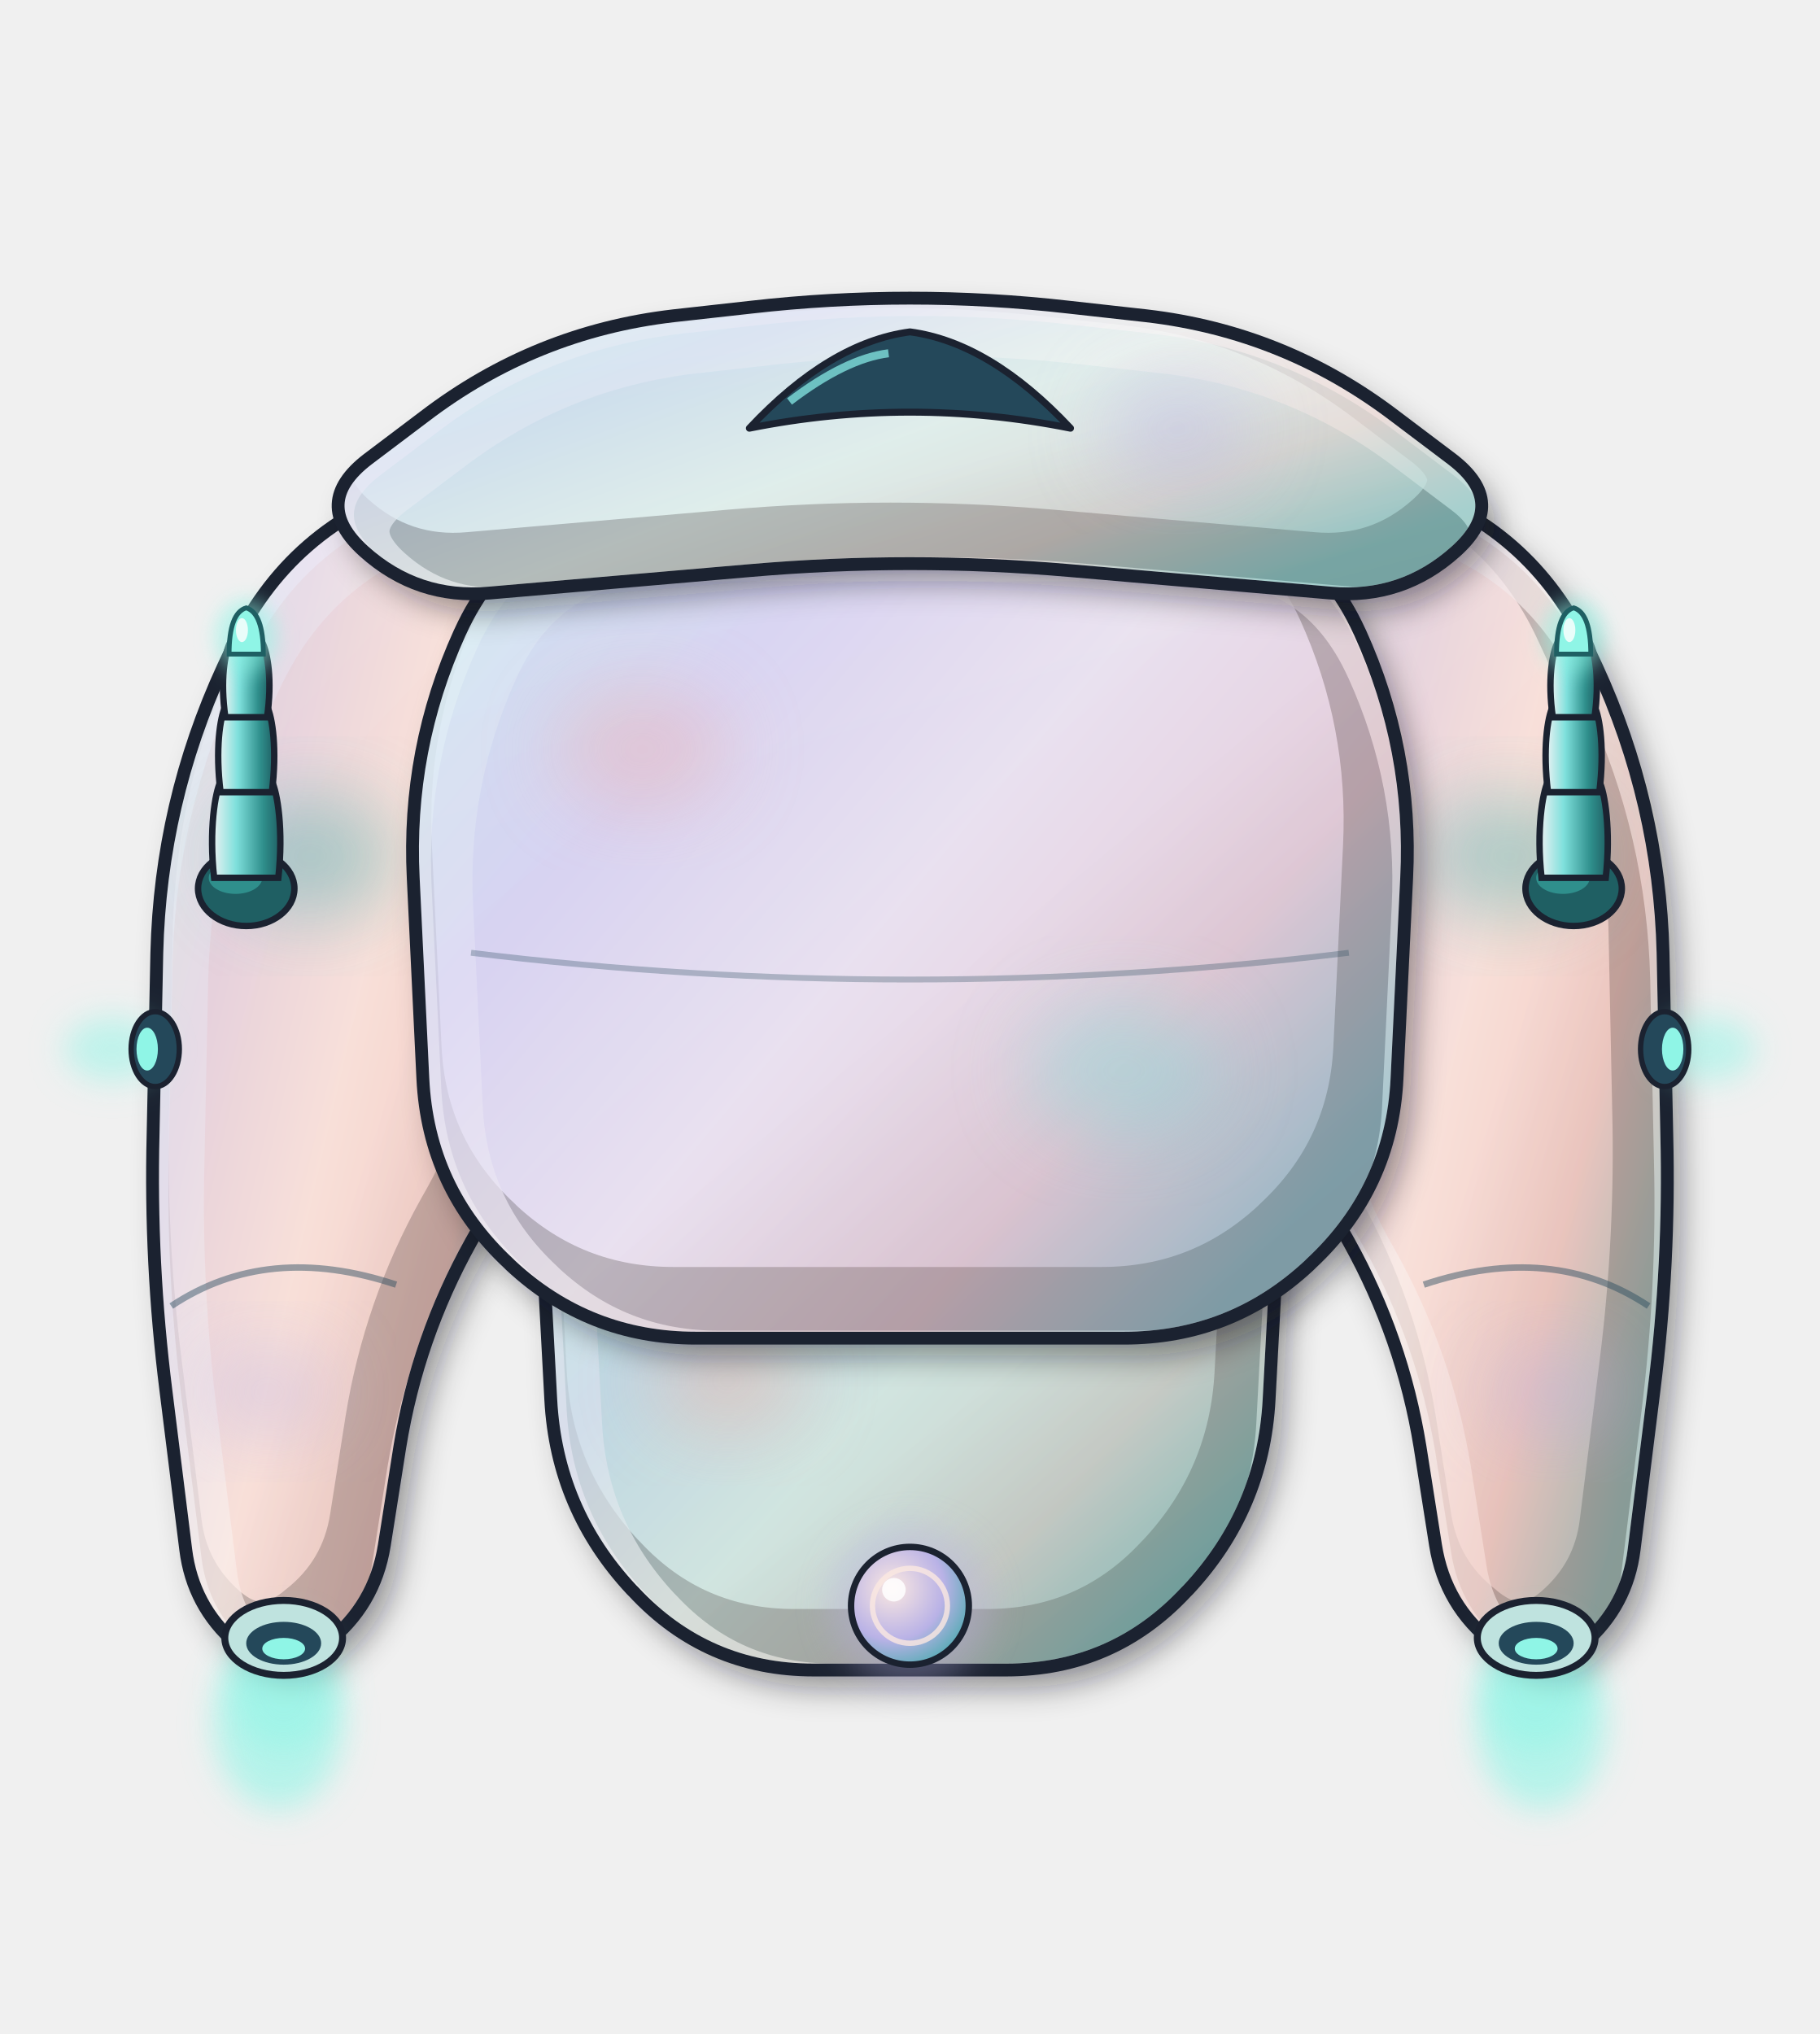
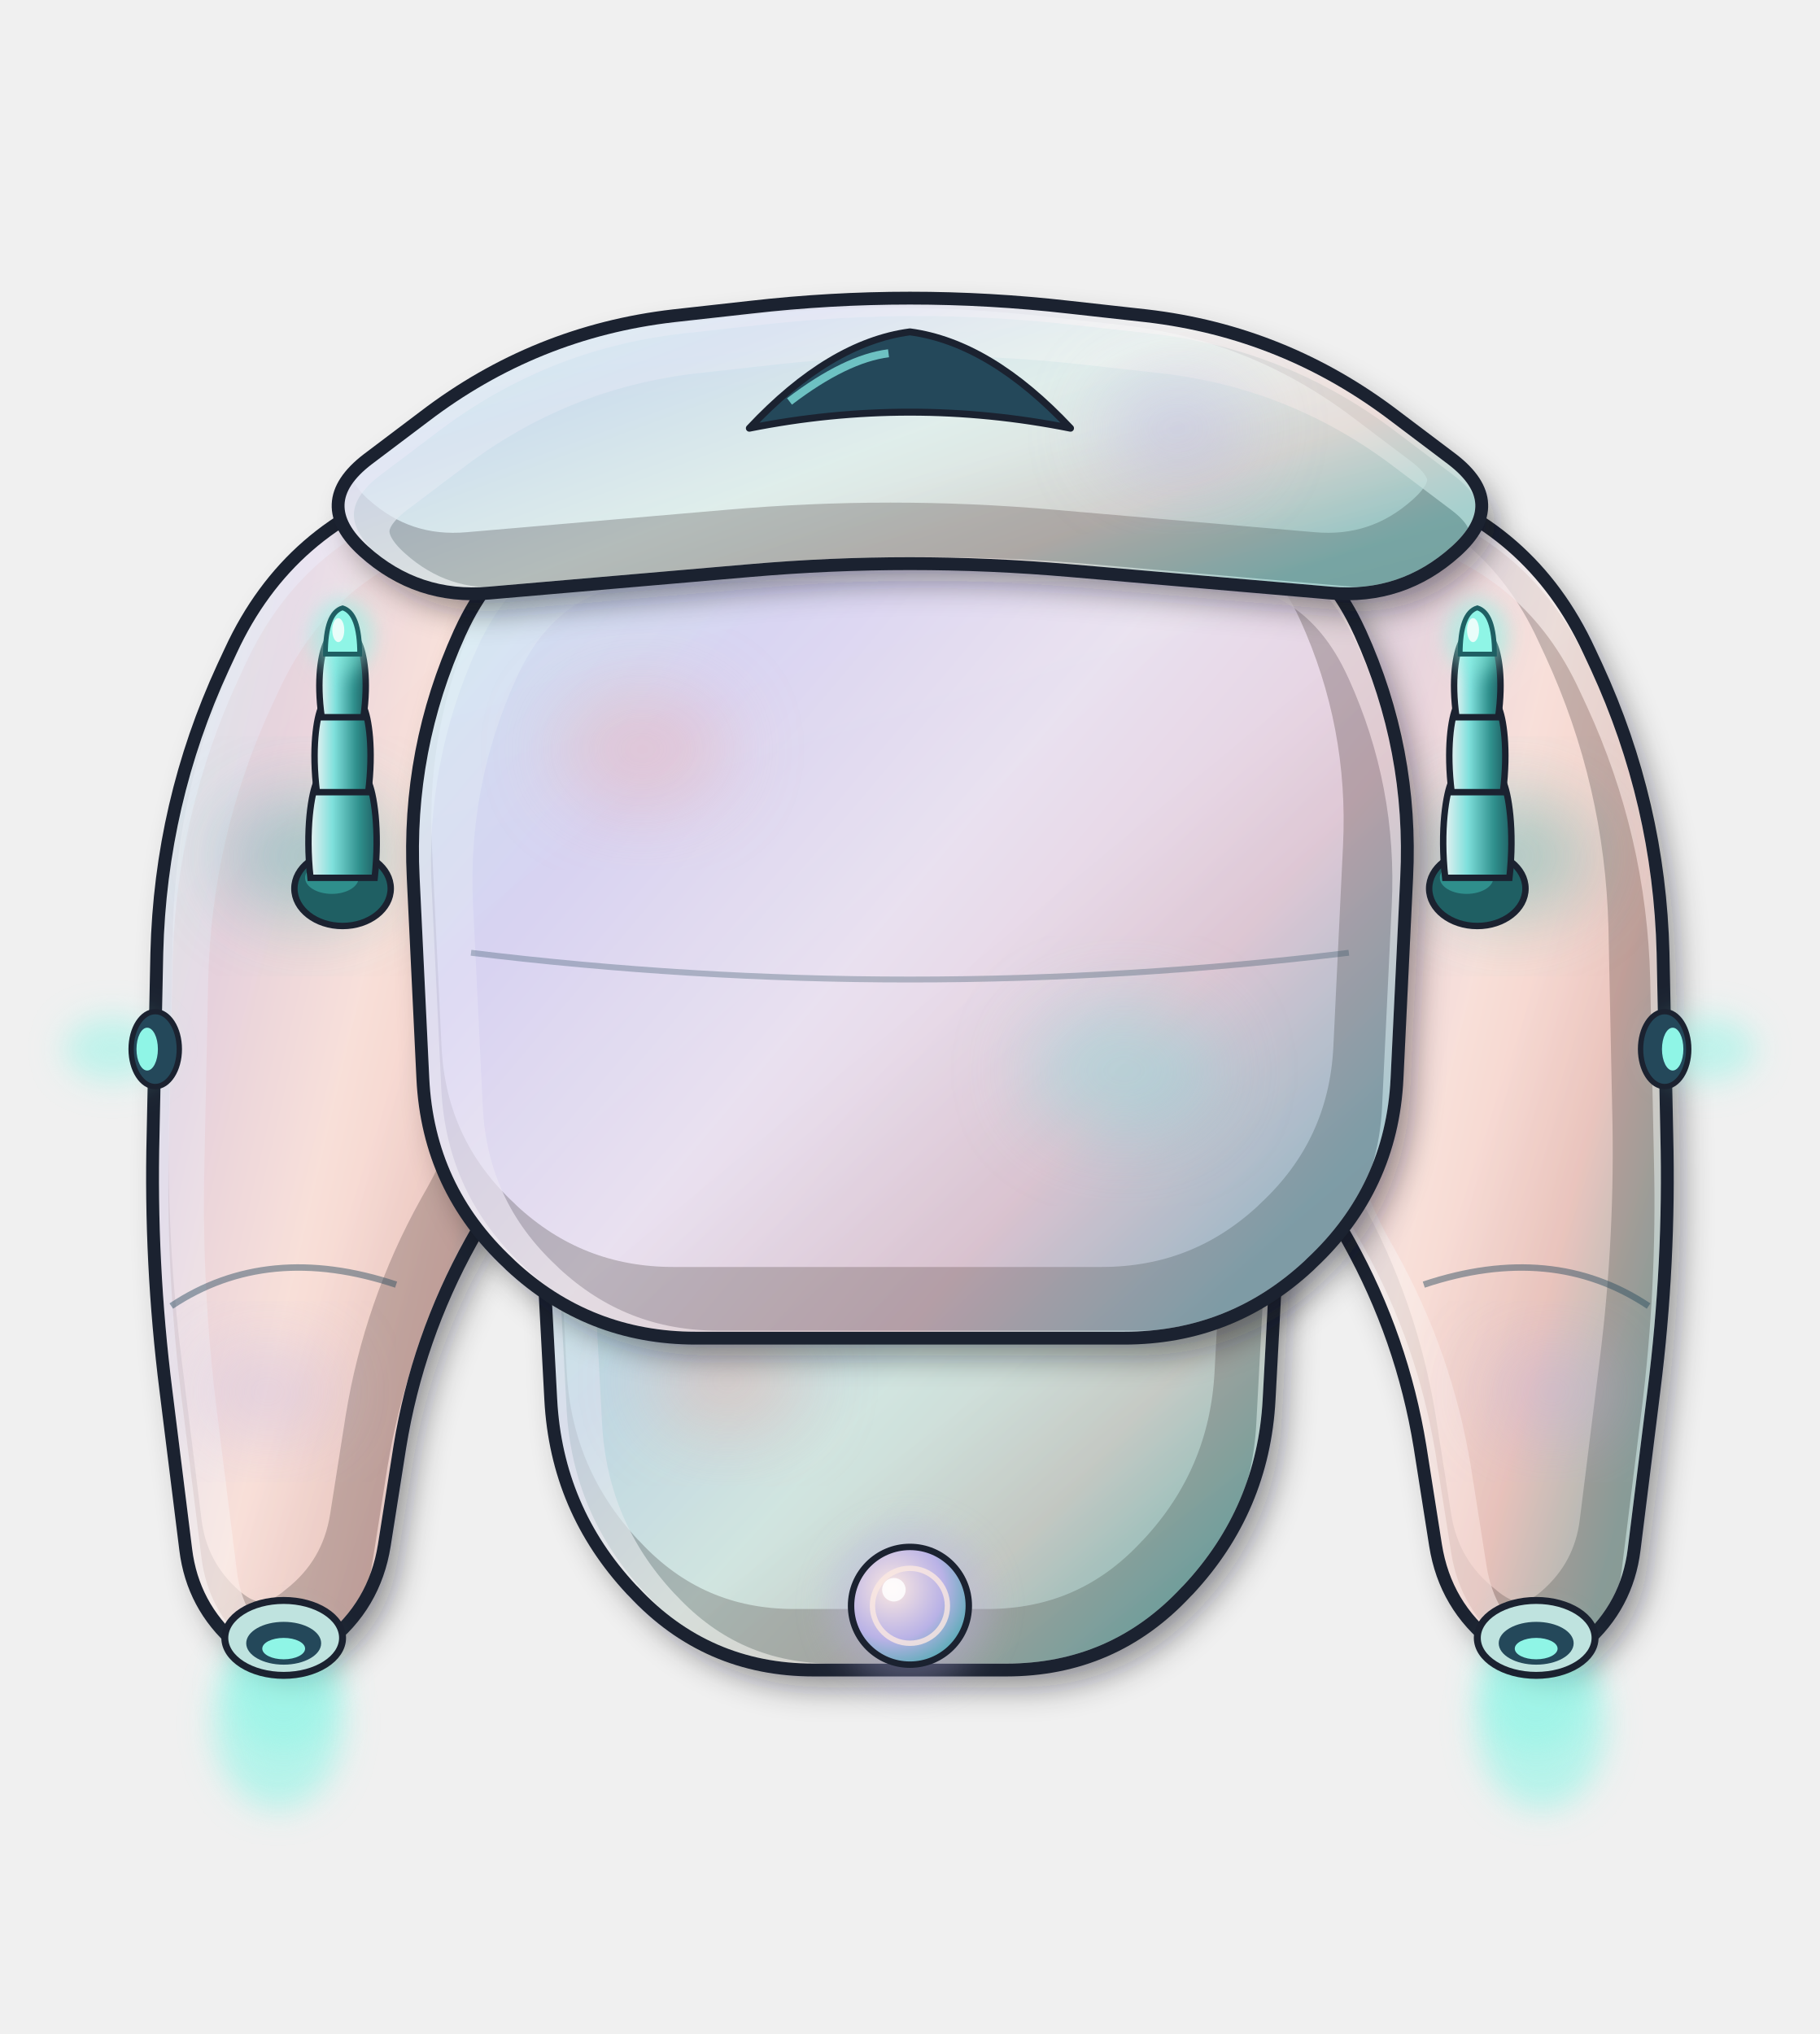
<svg xmlns="http://www.w3.org/2000/svg" viewBox="0 0 340 380" width="340" height="380">
  <defs>
    <filter id="soft" x="-20%" y="-20%" width="140%" height="140%">
      <feGaussianBlur stdDeviation="3" />
    </filter>
    <filter id="glow" x="-100%" y="-100%" width="300%" height="300%">
      <feGaussianBlur stdDeviation="3" />
    </filter>
    <linearGradient id="gloss" x1="0" y1="0" x2="0.35" y2="1">
      <stop offset="0" stop-color="#fff" stop-opacity=".18" />
      <stop offset=".4" stop-color="#fff" stop-opacity="0" />
    </linearGradient>
    <filter id="soft-mottle" x="-50%" y="-50%" width="200%" height="200%">
      <feGaussianBlur stdDeviation="7" />
    </filter>
    <radialGradient id="organ" cx=".35" cy=".35" r=".8">
      <stop offset="0" stop-color="#fbe8e1" />
      <stop offset=".55" stop-color="#b9b2e6" />
      <stop offset="1" stop-color="#3aa9a6" />
    </radialGradient>
    <linearGradient id="prism" x1="0" y1="0" x2="1" y2="1">
      <stop offset="0" stop-color="#7fe0dc" stop-opacity=".25" />
      <stop offset=".45" stop-color="#fbe8e1" stop-opacity="0" />
      <stop offset=".7" stop-color="#b9b2e6" stop-opacity=".18" />
      <stop offset="1" stop-color="#f0a99f" stop-opacity=".22" />
    </linearGradient>
    <linearGradient id="iris" x1="0" y1="0" x2="1" y2=".7">
      <stop offset="0" stop-color="#7fe0dc" />
      <stop offset=".3" stop-color="#b9b2e6" />
      <stop offset=".55" stop-color="#fbe8e1" />
      <stop offset=".8" stop-color="#f0a99f" />
      <stop offset="1" stop-color="#3aa9a6" />
    </linearGradient>
    <clipPath id="plate-rear-clip">
      <path d="M100.9,224.0 Q100.0,206.0 118.0,206.0 L222.0,206.0 Q240.0,206.0 239.1,224.0 L237.1,261.5 Q236.0,282.0 222.0,297.0 L221.6,297.4 Q208.0,312.0 188.0,312.0 L152.0,312.0 Q132.0,312.0 118.4,297.4 L118.0,297.0 Q104.0,282.0 102.9,261.5 Z" />
    </clipPath>
    <linearGradient id="plate-rear-body" x1="0" y1="0" x2="1" y2="1">
      <stop offset="0" stop-color="#c5e5e2" />
      <stop offset=".55" stop-color="#bfe3df" />
      <stop offset="1" stop-color="#98b5b2" />
    </linearGradient>
    <clipPath id="plate-flank-port-clip">
      <path d="M104.0,101.0 Q106.0,82.0 87.7,87.6 L78.9,90.4 Q54.0,98.0 43.1,121.6 L41.7,124.6 Q30.0,150.0 29.3,178.0 L28.6,212.0 Q28.0,236.0 31.0,259.8 L34.7,289.5 Q36.0,300.0 44.0,307.0 L44.0,307.0 Q52.0,314.0 60.4,307.5 L61.0,307.0 Q70.0,300.0 71.8,288.7 L74.7,270.3 Q78.0,250.0 88.0,232.0 L89.3,229.7 Q98.0,214.0 98.8,196.0 L101.2,139.1 Q102.0,120.0 104.0,101.0 Z" />
    </clipPath>
    <linearGradient id="plate-flank-port-body" x1="0" y1="0" x2="1" y2="1">
      <stop offset="0" stop-color="#f6dfda" />
      <stop offset=".55" stop-color="#f6dcd6" />
      <stop offset="1" stop-color="#c4b0ab" />
    </linearGradient>
    <clipPath id="plate-flank-starboard-clip">
      <path d="M236.0,101.0 Q238.0,120.0 238.8,139.1 L241.2,196.0 Q242.0,214.0 250.7,229.7 L252.0,232.0 Q262.0,250.0 265.3,270.3 L268.2,288.7 Q270.0,300.0 279.0,307.0 L279.6,307.5 Q288.0,314.0 296.0,307.0 L296.0,307.0 Q304.0,300.0 305.3,289.5 L309.0,259.8 Q312.0,236.0 311.4,212.0 L310.7,178.0 Q310.0,150.0 298.3,124.6 L296.9,121.6 Q286.0,98.0 261.1,90.4 L252.3,87.6 Q234.0,82.0 236.0,101.0 Z" />
    </clipPath>
    <linearGradient id="plate-flank-starboard-body" x1="0" y1="0" x2="1" y2="1">
      <stop offset="0" stop-color="#f6dfda" />
      <stop offset=".55" stop-color="#f6dcd6" />
      <stop offset="1" stop-color="#c4b0ab" />
    </linearGradient>
    <clipPath id="plate-dorsal-clip">
      <path d="M86.0,118.0 Q96.0,96.0 120.2,96.0 L219.8,96.0 Q244.0,96.0 254.0,118.0 L254.1,118.2 Q264.0,140.0 262.8,164.0 L261.0,201.5 Q260.0,222.0 245.0,236.0 L244.6,236.4 Q230.0,250.0 210.0,250.0 L130.0,250.0 Q110.0,250.0 95.4,236.4 L95.0,236.0 Q80.0,222.0 79.0,201.5 L77.2,164.0 Q76.0,140.0 85.9,118.2 Z" />
    </clipPath>
    <linearGradient id="plate-dorsal-body" x1="0" y1="0" x2="1" y2="1">
      <stop offset="0" stop-color="#e4e1f6" />
      <stop offset=".55" stop-color="#e2def5" />
      <stop offset="1" stop-color="#b4b1c4" />
    </linearGradient>
    <clipPath id="plate-front-clip">
      <path d="M140.2,57.4 Q170.0,54.0 199.8,57.4 L214.2,59.0 Q240.0,62.0 260.7,77.8 L271.3,85.8 Q282.0,94.0 272.0,103.0 L272.0,103.0 Q262.0,112.0 248.6,110.8 L199.9,106.6 Q170.0,104.0 140.1,106.6 L91.4,110.8 Q78.0,112.0 68.0,103.0 L68.0,103.0 Q58.0,94.0 68.7,85.8 L79.3,77.8 Q100.0,62.0 125.8,59.0 Z" />
    </clipPath>
    <linearGradient id="plate-front-body" x1="0" y1="0" x2="1" y2="1">
      <stop offset="0" stop-color="#d8f1f0" />
      <stop offset=".55" stop-color="#d4f0ef" />
      <stop offset="1" stop-color="#a9c0bf" />
    </linearGradient>
  </defs>
  <g id="hull-art">
    <g id="plate-rear">
      <path class="cast-shadow" d="M100.9,224.0 Q100.0,206.0 118.0,206.0 L222.0,206.0 Q240.0,206.0 239.1,224.0 L237.1,261.5 Q236.0,282.0 222.0,297.0 L221.6,297.4 Q208.0,312.0 188.0,312.0 L152.0,312.0 Q132.0,312.0 118.4,297.4 L118.0,297.0 Q104.0,282.0 102.9,261.5 Z" transform="translate(2.4,3.2)" fill="#0b0f18" opacity=".45" filter="url(#soft)" />
      <path class="fill" d="M100.9,224.0 Q100.0,206.0 118.0,206.0 L222.0,206.0 Q240.0,206.0 239.1,224.0 L237.1,261.5 Q236.0,282.0 222.0,297.0 L221.6,297.4 Q208.0,312.0 188.0,312.0 L152.0,312.0 Q132.0,312.0 118.4,297.4 L118.0,297.0 Q104.0,282.0 102.9,261.5 Z" fill="#bfe3df" />
      <g class="shade" clip-path="url(#plate-rear-clip)">
        <path d="M100.9,224.0 Q100.0,206.0 118.0,206.0 L222.0,206.0 Q240.0,206.0 239.1,224.0 L237.1,261.5 Q236.0,282.0 222.0,297.0 L221.6,297.4 Q208.0,312.0 188.0,312.0 L152.0,312.0 Q132.0,312.0 118.4,297.4 L118.0,297.0 Q104.0,282.0 102.9,261.5 Z" fill="url(#plate-rear-body)" />
        <path d="M100.9,224.0 Q100.0,206.0 118.0,206.0 L222.0,206.0 Q240.0,206.0 239.1,224.0 L237.1,261.5 Q236.0,282.0 222.0,297.0 L221.6,297.4 Q208.0,312.0 188.0,312.0 L152.0,312.0 Q132.0,312.0 118.4,297.4 L118.0,297.0 Q104.0,282.0 102.9,261.5 Z" transform="translate(-3.6,-4.8)" fill="none" stroke="#768c8a" stroke-width="13.2" opacity=".75" />
      </g>
      <g class="highlight" clip-path="url(#plate-rear-clip)">
        <path d="M100.9,224.0 Q100.0,206.0 118.0,206.0 L222.0,206.0 Q240.0,206.0 239.1,224.0 L237.1,261.5 Q236.0,282.0 222.0,297.0 L221.6,297.4 Q208.0,312.0 188.0,312.0 L152.0,312.0 Q132.0,312.0 118.4,297.4 L118.0,297.0 Q104.0,282.0 102.9,261.5 Z" transform="translate(3.6,4.8)" fill="none" stroke="#e2f2f0" stroke-width="12.0" opacity=".7" />
        <path d="M100.9,224.0 Q100.0,206.0 118.0,206.0 L222.0,206.0 Q240.0,206.0 239.1,224.0 L237.1,261.5 Q236.0,282.0 222.0,297.0 L221.6,297.4 Q208.0,312.0 188.0,312.0 L152.0,312.0 Q132.0,312.0 118.4,297.4 L118.0,297.0 Q104.0,282.0 102.9,261.5 Z" transform="translate(1.3,1.7)" fill="none" stroke="#ffffff" stroke-width="3.3" opacity=".55" />
        <path d="M100.9,224.0 Q100.0,206.0 118.0,206.0 L222.0,206.0 Q240.0,206.0 239.1,224.0 L237.1,261.5 Q236.0,282.0 222.0,297.0 L221.6,297.4 Q208.0,312.0 188.0,312.0 L152.0,312.0 Q132.0,312.0 118.4,297.4 L118.0,297.0 Q104.0,282.0 102.9,261.5 Z" fill="url(#gloss)" />
      </g>
      <g class="details" clip-path="url(#plate-rear-clip)">
        <path d="M100.9,224.0 Q100.0,206.0 118.0,206.0 L222.0,206.0 Q240.0,206.0 239.1,224.0 L237.1,261.5 Q236.0,282.0 222.0,297.0 L221.6,297.4 Q208.0,312.0 188.0,312.0 L152.0,312.0 Q132.0,312.0 118.4,297.4 L118.0,297.0 Q104.0,282.0 102.9,261.5 Z" fill="url(#iris)" opacity=".28" />
        <ellipse cx="136" cy="258" rx="14" ry="9.8" fill="#f0a99f" opacity="0.4" filter="url(#soft-mottle)" />
        <path d="M100.9,224.0 Q100.0,206.0 118.0,206.0 L222.0,206.0 Q240.0,206.0 239.1,224.0 L237.1,261.5 Q236.0,282.0 222.0,297.0 L221.6,297.4 Q208.0,312.0 188.0,312.0 L152.0,312.0 Q132.0,312.0 118.4,297.4 L118.0,297.0 Q104.0,282.0 102.9,261.5 Z" fill="none" stroke="#ffffff" stroke-width="2.4" opacity=".4" />
      </g>
      <path class="outline" d="M100.9,224.0 Q100.0,206.0 118.0,206.0 L222.0,206.0 Q240.0,206.0 239.1,224.0 L237.1,261.5 Q236.0,282.0 222.0,297.0 L221.6,297.4 Q208.0,312.0 188.0,312.0 L152.0,312.0 Q132.0,312.0 118.4,297.4 L118.0,297.0 Q104.0,282.0 102.9,261.5 Z" fill="none" stroke="#1b2230" stroke-width="2.4" stroke-linejoin="round" />
    </g>
    <g id="thrust-glow--1">
      <ellipse cx="52.0" cy="322" rx="12" ry="16" fill="#8ff5e6" opacity=".6" filter="url(#glow)" />
    </g>
    <g id="thrust-glow-1">
      <ellipse cx="288.0" cy="322" rx="12" ry="16" fill="#8ff5e6" opacity=".6" filter="url(#glow)" />
    </g>
    <g id="plate-flank-port">
      <path class="cast-shadow" d="M104.0,101.0 Q106.0,82.0 87.7,87.6 L78.9,90.4 Q54.0,98.0 43.1,121.6 L41.7,124.6 Q30.0,150.0 29.3,178.0 L28.6,212.0 Q28.0,236.0 31.0,259.8 L34.7,289.5 Q36.0,300.0 44.0,307.0 L44.0,307.0 Q52.0,314.0 60.4,307.5 L61.0,307.0 Q70.0,300.0 71.8,288.7 L74.7,270.3 Q78.0,250.0 88.0,232.0 L89.3,229.7 Q98.0,214.0 98.8,196.0 L101.2,139.1 Q102.0,120.0 104.0,101.0 Z" transform="translate(2.4,3.2)" fill="#0b0f18" opacity=".45" filter="url(#soft)" />
      <path class="fill" d="M104.0,101.0 Q106.0,82.0 87.7,87.6 L78.9,90.4 Q54.0,98.0 43.1,121.6 L41.7,124.6 Q30.0,150.0 29.3,178.0 L28.6,212.0 Q28.0,236.0 31.0,259.8 L34.7,289.5 Q36.0,300.0 44.0,307.0 L44.0,307.0 Q52.0,314.0 60.4,307.5 L61.0,307.0 Q70.0,300.0 71.8,288.7 L74.7,270.3 Q78.0,250.0 88.0,232.0 L89.3,229.7 Q98.0,214.0 98.8,196.0 L101.2,139.1 Q102.0,120.0 104.0,101.0 Z" fill="#f6dcd6" />
      <g class="shade" clip-path="url(#plate-flank-port-clip)">
        <path d="M104.0,101.0 Q106.0,82.0 87.7,87.6 L78.9,90.4 Q54.0,98.0 43.1,121.6 L41.7,124.6 Q30.0,150.0 29.3,178.0 L28.6,212.0 Q28.0,236.0 31.0,259.8 L34.7,289.5 Q36.0,300.0 44.0,307.0 L44.0,307.0 Q52.0,314.0 60.4,307.5 L61.0,307.0 Q70.0,300.0 71.8,288.7 L74.7,270.3 Q78.0,250.0 88.0,232.0 L89.3,229.7 Q98.0,214.0 98.8,196.0 L101.2,139.1 Q102.0,120.0 104.0,101.0 Z" fill="url(#plate-flank-port-body)" />
        <path d="M104.0,101.0 Q106.0,82.0 87.7,87.6 L78.9,90.4 Q54.0,98.0 43.1,121.6 L41.7,124.6 Q30.0,150.0 29.3,178.0 L28.6,212.0 Q28.0,236.0 31.0,259.8 L34.7,289.5 Q36.0,300.0 44.0,307.0 L44.0,307.0 Q52.0,314.0 60.4,307.5 L61.0,307.0 Q70.0,300.0 71.8,288.7 L74.7,270.3 Q78.0,250.0 88.0,232.0 L89.3,229.7 Q98.0,214.0 98.8,196.0 L101.2,139.1 Q102.0,120.0 104.0,101.0 Z" transform="translate(-3.6,-4.8)" fill="none" stroke="#988884" stroke-width="13.2" opacity=".75" />
      </g>
      <g class="highlight" clip-path="url(#plate-flank-port-clip)">
        <path d="M104.0,101.0 Q106.0,82.0 87.7,87.6 L78.9,90.4 Q54.0,98.0 43.1,121.6 L41.7,124.6 Q30.0,150.0 29.3,178.0 L28.6,212.0 Q28.0,236.0 31.0,259.8 L34.7,289.5 Q36.0,300.0 44.0,307.0 L44.0,307.0 Q52.0,314.0 60.4,307.5 L61.0,307.0 Q70.0,300.0 71.8,288.7 L74.7,270.3 Q78.0,250.0 88.0,232.0 L89.3,229.7 Q98.0,214.0 98.8,196.0 L101.2,139.1 Q102.0,120.0 104.0,101.0 Z" transform="translate(3.6,4.8)" fill="none" stroke="#faefec" stroke-width="12.0" opacity=".7" />
        <path d="M104.0,101.0 Q106.0,82.0 87.7,87.6 L78.9,90.4 Q54.0,98.0 43.1,121.6 L41.7,124.6 Q30.0,150.0 29.3,178.0 L28.6,212.0 Q28.0,236.0 31.0,259.8 L34.7,289.5 Q36.0,300.0 44.0,307.0 L44.0,307.0 Q52.0,314.0 60.4,307.5 L61.0,307.0 Q70.0,300.0 71.8,288.7 L74.7,270.3 Q78.0,250.0 88.0,232.0 L89.3,229.7 Q98.0,214.0 98.8,196.0 L101.2,139.1 Q102.0,120.0 104.0,101.0 Z" transform="translate(1.3,1.7)" fill="none" stroke="#ffffff" stroke-width="3.3" opacity=".55" />
        <path d="M104.0,101.0 Q106.0,82.0 87.7,87.6 L78.9,90.4 Q54.0,98.0 43.1,121.6 L41.7,124.6 Q30.0,150.0 29.3,178.0 L28.6,212.0 Q28.0,236.0 31.0,259.8 L34.7,289.5 Q36.0,300.0 44.0,307.0 L44.0,307.0 Q52.0,314.0 60.4,307.5 L61.0,307.0 Q70.0,300.0 71.8,288.7 L74.7,270.3 Q78.0,250.0 88.0,232.0 L89.3,229.7 Q98.0,214.0 98.8,196.0 L101.2,139.1 Q102.0,120.0 104.0,101.0 Z" fill="url(#gloss)" />
      </g>
      <g class="details" clip-path="url(#plate-flank-port-clip)">
        <path d="M104.0,101.0 Q106.0,82.0 87.7,87.6 L78.9,90.4 Q54.0,98.0 43.1,121.6 L41.7,124.6 Q30.0,150.0 29.3,178.0 L28.6,212.0 Q28.0,236.0 31.0,259.8 L34.7,289.5 Q36.0,300.0 44.0,307.0 L44.0,307.0 Q52.0,314.0 60.4,307.5 L61.0,307.0 Q70.0,300.0 71.8,288.7 L74.7,270.3 Q78.0,250.0 88.0,232.0 L89.3,229.7 Q98.0,214.0 98.8,196.0 L101.2,139.1 Q102.0,120.0 104.0,101.0 Z" fill="url(#iris)" opacity=".28" />
        <ellipse cx="58.0" cy="160" rx="16" ry="11.2" fill="#3aa9a6" opacity="0.4" filter="url(#soft-mottle)" />
        <ellipse cx="50.0" cy="260" rx="12" ry="8.4" fill="#b9b2e6" opacity="0.4" filter="url(#soft-mottle)" />
        <path d="M104.0,101.0 Q106.0,82.0 87.7,87.6 L78.9,90.4 Q54.0,98.0 43.1,121.6 L41.7,124.6 Q30.0,150.0 29.3,178.0 L28.6,212.0 Q28.0,236.0 31.0,259.8 L34.7,289.5 Q36.0,300.0 44.0,307.0 L44.0,307.0 Q52.0,314.0 60.4,307.5 L61.0,307.0 Q70.0,300.0 71.8,288.7 L74.7,270.3 Q78.0,250.0 88.0,232.0 L89.3,229.7 Q98.0,214.0 98.8,196.0 L101.2,139.1 Q102.0,120.0 104.0,101.0 Z" fill="none" stroke="#ffffff" stroke-width="2.4" opacity=".4" />
        <path d="M74.0,240 Q50.0,232 32.0,244" fill="none" stroke="#24485a" stroke-width="1.2" opacity=".45" />
      </g>
      <path class="outline" d="M104.0,101.0 Q106.0,82.0 87.7,87.6 L78.9,90.4 Q54.0,98.0 43.1,121.6 L41.7,124.6 Q30.0,150.0 29.3,178.0 L28.6,212.0 Q28.0,236.0 31.0,259.8 L34.7,289.5 Q36.0,300.0 44.0,307.0 L44.0,307.0 Q52.0,314.0 60.4,307.5 L61.0,307.0 Q70.0,300.0 71.8,288.7 L74.7,270.3 Q78.0,250.0 88.0,232.0 L89.3,229.7 Q98.0,214.0 98.8,196.0 L101.2,139.1 Q102.0,120.0 104.0,101.0 Z" fill="none" stroke="#1b2230" stroke-width="2.4" stroke-linejoin="round" />
    </g>
    <g id="nozzle--1">
      <ellipse cx="53.0" cy="315" rx="10" ry="12" fill="#8ff5e6" opacity=".55" filter="url(#glow)" />
      <ellipse cx="53.0" cy="306" rx="11" ry="7" fill="#bfe3df" stroke="#1b2230" stroke-width="1.3" />
      <ellipse cx="53.0" cy="307" rx="7" ry="4" fill="#24485a" />
      <ellipse cx="53.0" cy="308" rx="4" ry="2" fill="#8ff5e6" />
    </g>
    <g id="side-thruster--1">
      <ellipse cx="21.0" cy="196" rx="9" ry="6" fill="#8ff5e6" opacity=".5" filter="url(#glow)" />
      <ellipse cx="29.0" cy="196" rx="4.5" ry="7" fill="#24485a" stroke="#1b2230" stroke-width="1" />
      <ellipse cx="27.5" cy="196" rx="2" ry="4" fill="#8ff5e6" />
    </g>
    <g id="plate-flank-starboard">
      <path class="cast-shadow" d="M236.0,101.0 Q238.0,120.0 238.8,139.1 L241.2,196.0 Q242.0,214.0 250.7,229.7 L252.0,232.0 Q262.0,250.0 265.3,270.3 L268.2,288.7 Q270.0,300.0 279.0,307.0 L279.6,307.5 Q288.0,314.0 296.0,307.0 L296.0,307.0 Q304.0,300.0 305.3,289.5 L309.0,259.8 Q312.0,236.0 311.4,212.0 L310.7,178.0 Q310.0,150.0 298.3,124.6 L296.9,121.6 Q286.0,98.0 261.1,90.4 L252.3,87.6 Q234.0,82.0 236.0,101.0 Z" transform="translate(2.4,3.2)" fill="#0b0f18" opacity=".45" filter="url(#soft)" />
      <path class="fill" d="M236.0,101.0 Q238.0,120.0 238.8,139.1 L241.2,196.0 Q242.0,214.0 250.7,229.7 L252.0,232.0 Q262.0,250.0 265.3,270.3 L268.2,288.7 Q270.0,300.0 279.0,307.0 L279.6,307.5 Q288.0,314.0 296.0,307.0 L296.0,307.0 Q304.0,300.0 305.3,289.5 L309.0,259.8 Q312.0,236.0 311.4,212.0 L310.7,178.0 Q310.0,150.0 298.3,124.6 L296.9,121.6 Q286.0,98.0 261.1,90.4 L252.3,87.6 Q234.0,82.0 236.0,101.0 Z" fill="#f6dcd6" />
      <g class="shade" clip-path="url(#plate-flank-starboard-clip)">
        <path d="M236.0,101.0 Q238.0,120.0 238.8,139.1 L241.2,196.0 Q242.0,214.0 250.7,229.7 L252.0,232.0 Q262.0,250.0 265.3,270.3 L268.2,288.7 Q270.0,300.0 279.0,307.0 L279.6,307.5 Q288.0,314.0 296.0,307.0 L296.0,307.0 Q304.0,300.0 305.3,289.5 L309.0,259.8 Q312.0,236.0 311.4,212.0 L310.7,178.0 Q310.0,150.0 298.3,124.6 L296.9,121.6 Q286.0,98.0 261.1,90.4 L252.3,87.6 Q234.0,82.0 236.0,101.0 Z" fill="url(#plate-flank-starboard-body)" />
        <path d="M236.0,101.0 Q238.0,120.0 238.8,139.1 L241.2,196.0 Q242.0,214.0 250.7,229.7 L252.0,232.0 Q262.0,250.0 265.3,270.3 L268.2,288.7 Q270.0,300.0 279.0,307.0 L279.6,307.5 Q288.0,314.0 296.0,307.0 L296.0,307.0 Q304.0,300.0 305.3,289.5 L309.0,259.8 Q312.0,236.0 311.4,212.0 L310.7,178.0 Q310.0,150.0 298.3,124.6 L296.9,121.6 Q286.0,98.0 261.1,90.4 L252.3,87.6 Q234.0,82.0 236.0,101.0 Z" transform="translate(-3.6,-4.8)" fill="none" stroke="#988884" stroke-width="13.2" opacity=".75" />
      </g>
      <g class="highlight" clip-path="url(#plate-flank-starboard-clip)">
        <path d="M236.0,101.0 Q238.0,120.0 238.8,139.1 L241.2,196.0 Q242.0,214.0 250.7,229.7 L252.0,232.0 Q262.0,250.0 265.3,270.3 L268.2,288.7 Q270.0,300.0 279.0,307.0 L279.6,307.5 Q288.0,314.0 296.0,307.0 L296.0,307.0 Q304.0,300.0 305.3,289.5 L309.0,259.8 Q312.0,236.0 311.4,212.0 L310.7,178.0 Q310.0,150.0 298.3,124.6 L296.9,121.6 Q286.0,98.0 261.1,90.4 L252.3,87.6 Q234.0,82.0 236.0,101.0 Z" transform="translate(3.6,4.8)" fill="none" stroke="#faefec" stroke-width="12.0" opacity=".7" />
        <path d="M236.0,101.0 Q238.0,120.0 238.8,139.1 L241.2,196.0 Q242.0,214.0 250.7,229.7 L252.0,232.0 Q262.0,250.0 265.3,270.3 L268.2,288.7 Q270.0,300.0 279.0,307.0 L279.6,307.5 Q288.0,314.0 296.0,307.0 L296.0,307.0 Q304.0,300.0 305.3,289.5 L309.0,259.8 Q312.0,236.0 311.4,212.0 L310.7,178.0 Q310.0,150.0 298.3,124.6 L296.9,121.6 Q286.0,98.0 261.1,90.4 L252.3,87.6 Q234.0,82.0 236.0,101.0 Z" transform="translate(1.3,1.7)" fill="none" stroke="#ffffff" stroke-width="3.3" opacity=".55" />
        <path d="M236.0,101.0 Q238.0,120.0 238.8,139.1 L241.2,196.0 Q242.0,214.0 250.7,229.7 L252.0,232.0 Q262.0,250.0 265.3,270.3 L268.2,288.7 Q270.0,300.0 279.0,307.0 L279.6,307.5 Q288.0,314.0 296.0,307.0 L296.0,307.0 Q304.0,300.0 305.3,289.5 L309.0,259.8 Q312.0,236.0 311.4,212.0 L310.7,178.0 Q310.0,150.0 298.3,124.6 L296.9,121.6 Q286.0,98.0 261.1,90.4 L252.3,87.6 Q234.0,82.0 236.0,101.0 Z" fill="url(#gloss)" />
      </g>
      <g class="details" clip-path="url(#plate-flank-starboard-clip)">
        <path d="M236.0,101.0 Q238.0,120.0 238.8,139.1 L241.2,196.0 Q242.0,214.0 250.7,229.7 L252.0,232.0 Q262.0,250.0 265.3,270.3 L268.2,288.7 Q270.0,300.0 279.0,307.0 L279.6,307.5 Q288.0,314.0 296.0,307.0 L296.0,307.0 Q304.0,300.0 305.3,289.5 L309.0,259.8 Q312.0,236.0 311.4,212.0 L310.7,178.0 Q310.0,150.0 298.3,124.6 L296.9,121.6 Q286.0,98.0 261.1,90.4 L252.3,87.6 Q234.0,82.0 236.0,101.0 Z" fill="url(#iris)" opacity=".28" />
        <ellipse cx="282.0" cy="160" rx="16" ry="11.2" fill="#3aa9a6" opacity="0.4" filter="url(#soft-mottle)" />
        <ellipse cx="290.0" cy="260" rx="12" ry="8.4" fill="#b9b2e6" opacity="0.4" filter="url(#soft-mottle)" />
        <path d="M236.0,101.0 Q238.0,120.0 238.8,139.1 L241.2,196.0 Q242.0,214.0 250.7,229.7 L252.0,232.0 Q262.0,250.0 265.3,270.3 L268.2,288.7 Q270.0,300.0 279.0,307.0 L279.6,307.5 Q288.0,314.0 296.0,307.0 L296.0,307.0 Q304.0,300.0 305.3,289.5 L309.0,259.8 Q312.0,236.0 311.4,212.0 L310.7,178.0 Q310.0,150.0 298.3,124.6 L296.9,121.6 Q286.0,98.0 261.1,90.4 L252.3,87.6 Q234.0,82.0 236.0,101.0 Z" fill="none" stroke="#ffffff" stroke-width="2.4" opacity=".4" />
        <path d="M266.0,240 Q290.0,232 308.0,244" fill="none" stroke="#24485a" stroke-width="1.2" opacity=".45" />
      </g>
      <path class="outline" d="M236.0,101.0 Q238.0,120.0 238.8,139.1 L241.2,196.0 Q242.0,214.0 250.7,229.7 L252.0,232.0 Q262.0,250.0 265.3,270.3 L268.2,288.7 Q270.0,300.0 279.0,307.0 L279.6,307.5 Q288.0,314.0 296.0,307.0 L296.0,307.0 Q304.0,300.0 305.3,289.5 L309.0,259.8 Q312.0,236.0 311.4,212.0 L310.7,178.0 Q310.0,150.0 298.3,124.6 L296.9,121.6 Q286.0,98.0 261.1,90.4 L252.3,87.6 Q234.0,82.0 236.0,101.0 Z" fill="none" stroke="#1b2230" stroke-width="2.4" stroke-linejoin="round" />
    </g>
    <g id="nozzle-1">
      <ellipse cx="287.0" cy="315" rx="10" ry="12" fill="#8ff5e6" opacity=".55" filter="url(#glow)" />
      <ellipse cx="287.0" cy="306" rx="11" ry="7" fill="#bfe3df" stroke="#1b2230" stroke-width="1.3" />
      <ellipse cx="287.0" cy="307" rx="7" ry="4" fill="#24485a" />
      <ellipse cx="287.0" cy="308" rx="4" ry="2" fill="#8ff5e6" />
    </g>
    <g id="side-thruster-1">
      <ellipse cx="319.0" cy="196" rx="9" ry="6" fill="#8ff5e6" opacity=".5" filter="url(#glow)" />
      <ellipse cx="311.0" cy="196" rx="4.5" ry="7" fill="#24485a" stroke="#1b2230" stroke-width="1" />
      <ellipse cx="312.5" cy="196" rx="2" ry="4" fill="#8ff5e6" />
    </g>
    <g id="plate-dorsal">
      <path class="cast-shadow" d="M86.0,118.0 Q96.0,96.0 120.2,96.0 L219.8,96.0 Q244.0,96.0 254.0,118.0 L254.1,118.2 Q264.0,140.0 262.8,164.0 L261.0,201.5 Q260.0,222.0 245.0,236.0 L244.6,236.4 Q230.0,250.0 210.0,250.0 L130.0,250.0 Q110.0,250.0 95.4,236.4 L95.0,236.0 Q80.0,222.0 79.0,201.5 L77.2,164.0 Q76.0,140.0 85.9,118.2 Z" transform="translate(2.4,3.2)" fill="#0b0f18" opacity=".45" filter="url(#soft)" />
      <path class="fill" d="M86.0,118.0 Q96.0,96.0 120.2,96.0 L219.8,96.0 Q244.0,96.0 254.0,118.0 L254.1,118.2 Q264.0,140.0 262.8,164.0 L261.0,201.5 Q260.0,222.0 245.0,236.0 L244.6,236.4 Q230.0,250.0 210.0,250.0 L130.0,250.0 Q110.0,250.0 95.4,236.4 L95.0,236.0 Q80.0,222.0 79.0,201.5 L77.2,164.0 Q76.0,140.0 85.9,118.2 Z" fill="#e2def5" />
      <g class="shade" clip-path="url(#plate-dorsal-clip)">
        <path d="M86.0,118.0 Q96.0,96.0 120.2,96.0 L219.8,96.0 Q244.0,96.0 254.0,118.0 L254.1,118.2 Q264.0,140.0 262.8,164.0 L261.0,201.5 Q260.0,222.0 245.0,236.0 L244.6,236.4 Q230.0,250.0 210.0,250.0 L130.0,250.0 Q110.0,250.0 95.4,236.4 L95.0,236.0 Q80.0,222.0 79.0,201.5 L77.2,164.0 Q76.0,140.0 85.9,118.2 Z" fill="url(#plate-dorsal-body)" />
        <path d="M86.0,118.0 Q96.0,96.0 120.2,96.0 L219.8,96.0 Q244.0,96.0 254.0,118.0 L254.1,118.2 Q264.0,140.0 262.8,164.0 L261.0,201.5 Q260.0,222.0 245.0,236.0 L244.6,236.4 Q230.0,250.0 210.0,250.0 L130.0,250.0 Q110.0,250.0 95.4,236.4 L95.0,236.0 Q80.0,222.0 79.0,201.5 L77.2,164.0 Q76.0,140.0 85.9,118.2 Z" transform="translate(-4.2,-5.6)" fill="none" stroke="#8c8997" stroke-width="15.4" opacity=".75" />
      </g>
      <g class="highlight" clip-path="url(#plate-dorsal-clip)">
        <path d="M86.0,118.0 Q96.0,96.0 120.2,96.0 L219.8,96.0 Q244.0,96.0 254.0,118.0 L254.1,118.2 Q264.0,140.0 262.8,164.0 L261.0,201.5 Q260.0,222.0 245.0,236.0 L244.6,236.4 Q230.0,250.0 210.0,250.0 L130.0,250.0 Q110.0,250.0 95.4,236.4 L95.0,236.0 Q80.0,222.0 79.0,201.5 L77.2,164.0 Q76.0,140.0 85.9,118.2 Z" transform="translate(4.2,5.6)" fill="none" stroke="#f1f0fa" stroke-width="14.0" opacity=".7" />
        <path d="M86.0,118.0 Q96.0,96.0 120.2,96.0 L219.8,96.0 Q244.0,96.0 254.0,118.0 L254.1,118.2 Q264.0,140.0 262.8,164.0 L261.0,201.5 Q260.0,222.0 245.0,236.0 L244.6,236.4 Q230.0,250.0 210.0,250.0 L130.0,250.0 Q110.0,250.0 95.4,236.4 L95.0,236.0 Q80.0,222.0 79.0,201.5 L77.2,164.0 Q76.0,140.0 85.9,118.2 Z" transform="translate(1.5,2.0)" fill="none" stroke="#ffffff" stroke-width="3.9" opacity=".55" />
        <path d="M86.0,118.0 Q96.0,96.0 120.2,96.0 L219.8,96.0 Q244.0,96.0 254.0,118.0 L254.1,118.2 Q264.0,140.0 262.8,164.0 L261.0,201.5 Q260.0,222.0 245.0,236.0 L244.6,236.4 Q230.0,250.0 210.0,250.0 L130.0,250.0 Q110.0,250.0 95.4,236.4 L95.0,236.0 Q80.0,222.0 79.0,201.5 L77.2,164.0 Q76.0,140.0 85.9,118.2 Z" fill="url(#gloss)" />
      </g>
      <g class="details" clip-path="url(#plate-dorsal-clip)">
        <path d="M86.0,118.0 Q96.0,96.0 120.2,96.0 L219.8,96.0 Q244.0,96.0 254.0,118.0 L254.1,118.2 Q264.0,140.0 262.8,164.0 L261.0,201.5 Q260.0,222.0 245.0,236.0 L244.6,236.4 Q230.0,250.0 210.0,250.0 L130.0,250.0 Q110.0,250.0 95.4,236.4 L95.0,236.0 Q80.0,222.0 79.0,201.5 L77.2,164.0 Q76.0,140.0 85.9,118.2 Z" fill="url(#iris)" opacity=".28" />
        <ellipse cx="210" cy="200" rx="18" ry="12.6" fill="#7fe0dc" opacity="0.4" filter="url(#soft-mottle)" />
        <ellipse cx="120" cy="140" rx="16" ry="11.2" fill="#f0a99f" opacity="0.35" filter="url(#soft-mottle)" />
        <path d="M86.0,118.0 Q96.0,96.0 120.2,96.0 L219.8,96.0 Q244.0,96.0 254.0,118.0 L254.1,118.2 Q264.0,140.0 262.8,164.0 L261.0,201.5 Q260.0,222.0 245.0,236.0 L244.6,236.4 Q230.0,250.0 210.0,250.0 L130.0,250.0 Q110.0,250.0 95.4,236.4 L95.0,236.0 Q80.0,222.0 79.0,201.5 L77.2,164.0 Q76.0,140.0 85.9,118.2 Z" fill="none" stroke="#ffffff" stroke-width="2.4" opacity=".4" />
        <path d="M88,178 Q170,188 252,178" fill="none" stroke="#24485a" stroke-width="1.1" opacity=".3" />
      </g>
      <path class="outline" d="M86.0,118.0 Q96.0,96.0 120.2,96.0 L219.8,96.0 Q244.0,96.0 254.0,118.0 L254.1,118.2 Q264.0,140.0 262.8,164.0 L261.0,201.5 Q260.0,222.0 245.0,236.0 L244.6,236.4 Q230.0,250.0 210.0,250.0 L130.0,250.0 Q110.0,250.0 95.4,236.4 L95.0,236.0 Q80.0,222.0 79.0,201.5 L77.2,164.0 Q76.0,140.0 85.9,118.2 Z" fill="none" stroke="#1b2230" stroke-width="2.4" stroke-linejoin="round" />
    </g>
    <g id="plate-front">
      <path class="cast-shadow" d="M140.2,57.4 Q170.0,54.0 199.8,57.4 L214.2,59.0 Q240.0,62.0 260.7,77.8 L271.3,85.8 Q282.0,94.0 272.0,103.0 L272.0,103.0 Q262.0,112.0 248.6,110.8 L199.9,106.6 Q170.0,104.0 140.1,106.6 L91.4,110.8 Q78.0,112.0 68.0,103.0 L68.0,103.0 Q58.0,94.0 68.7,85.8 L79.3,77.8 Q100.0,62.0 125.8,59.0 Z" transform="translate(2.4,3.2)" fill="#0b0f18" opacity=".45" filter="url(#soft)" />
      <path class="fill" d="M140.2,57.4 Q170.0,54.0 199.8,57.4 L214.2,59.0 Q240.0,62.0 260.7,77.8 L271.3,85.8 Q282.0,94.0 272.0,103.0 L272.0,103.0 Q262.0,112.0 248.6,110.8 L199.9,106.6 Q170.0,104.0 140.1,106.6 L91.4,110.8 Q78.0,112.0 68.0,103.0 L68.0,103.0 Q58.0,94.0 68.7,85.8 L79.3,77.8 Q100.0,62.0 125.8,59.0 Z" fill="#d4f0ef" />
      <g class="shade" clip-path="url(#plate-front-clip)">
        <path d="M140.2,57.4 Q170.0,54.0 199.8,57.4 L214.2,59.0 Q240.0,62.0 260.7,77.8 L271.3,85.8 Q282.0,94.0 272.0,103.0 L272.0,103.0 Q262.0,112.0 248.6,110.8 L199.9,106.6 Q170.0,104.0 140.1,106.6 L91.4,110.8 Q78.0,112.0 68.0,103.0 L68.0,103.0 Q58.0,94.0 68.7,85.8 L79.3,77.8 Q100.0,62.0 125.8,59.0 Z" fill="url(#plate-front-body)" />
        <path d="M140.2,57.4 Q170.0,54.0 199.8,57.4 L214.2,59.0 Q240.0,62.0 260.7,77.8 L271.3,85.8 Q282.0,94.0 272.0,103.0 L272.0,103.0 Q262.0,112.0 248.6,110.8 L199.9,106.6 Q170.0,104.0 140.1,106.6 L91.4,110.8 Q78.0,112.0 68.0,103.0 L68.0,103.0 Q58.0,94.0 68.7,85.8 L79.3,77.8 Q100.0,62.0 125.8,59.0 Z" transform="translate(-3.6,-4.8)" fill="none" stroke="#839494" stroke-width="13.2" opacity=".75" />
      </g>
      <g class="highlight" clip-path="url(#plate-front-clip)">
        <path d="M140.2,57.4 Q170.0,54.0 199.8,57.4 L214.2,59.0 Q240.0,62.0 260.7,77.8 L271.3,85.8 Q282.0,94.0 272.0,103.0 L272.0,103.0 Q262.0,112.0 248.6,110.8 L199.9,106.6 Q170.0,104.0 140.1,106.6 L91.4,110.8 Q78.0,112.0 68.0,103.0 L68.0,103.0 Q58.0,94.0 68.7,85.8 L79.3,77.8 Q100.0,62.0 125.8,59.0 Z" transform="translate(3.6,4.8)" fill="none" stroke="#ebf8f7" stroke-width="12.0" opacity=".7" />
        <path d="M140.2,57.4 Q170.0,54.0 199.8,57.4 L214.2,59.0 Q240.0,62.0 260.7,77.8 L271.3,85.8 Q282.0,94.0 272.0,103.0 L272.0,103.0 Q262.0,112.0 248.6,110.8 L199.9,106.6 Q170.0,104.0 140.1,106.6 L91.4,110.8 Q78.0,112.0 68.0,103.0 L68.0,103.0 Q58.0,94.0 68.7,85.8 L79.3,77.8 Q100.0,62.0 125.8,59.0 Z" transform="translate(1.3,1.7)" fill="none" stroke="#ffffff" stroke-width="3.3" opacity=".55" />
        <path d="M140.2,57.4 Q170.0,54.0 199.8,57.4 L214.2,59.0 Q240.0,62.0 260.7,77.8 L271.3,85.8 Q282.0,94.0 272.0,103.0 L272.0,103.0 Q262.0,112.0 248.6,110.8 L199.9,106.6 Q170.0,104.0 140.1,106.6 L91.4,110.8 Q78.0,112.0 68.0,103.0 L68.0,103.0 Q58.0,94.0 68.7,85.8 L79.3,77.8 Q100.0,62.0 125.8,59.0 Z" fill="url(#gloss)" />
      </g>
      <g class="details" clip-path="url(#plate-front-clip)">
        <path d="M140.2,57.4 Q170.0,54.0 199.8,57.4 L214.2,59.0 Q240.0,62.0 260.7,77.8 L271.3,85.8 Q282.0,94.0 272.0,103.0 L272.0,103.0 Q262.0,112.0 248.6,110.8 L199.9,106.6 Q170.0,104.0 140.1,106.6 L91.4,110.8 Q78.0,112.0 68.0,103.0 L68.0,103.0 Q58.0,94.0 68.7,85.8 L79.3,77.8 Q100.0,62.0 125.8,59.0 Z" fill="url(#iris)" opacity=".28" />
        <ellipse cx="220" cy="80" rx="14" ry="9.8" fill="#b9b2e6" opacity="0.4" filter="url(#soft-mottle)" />
        <path d="M140.2,57.4 Q170.0,54.0 199.8,57.4 L214.2,59.0 Q240.0,62.0 260.7,77.8 L271.3,85.8 Q282.0,94.0 272.0,103.0 L272.0,103.0 Q262.0,112.0 248.6,110.8 L199.9,106.6 Q170.0,104.0 140.1,106.6 L91.4,110.8 Q78.0,112.0 68.0,103.0 L68.0,103.0 Q58.0,94.0 68.7,85.8 L79.3,77.8 Q100.0,62.0 125.8,59.0 Z" fill="none" stroke="#ffffff" stroke-width="2.4" opacity=".4" />
      </g>
      <path class="outline" d="M140.2,57.4 Q170.0,54.0 199.8,57.4 L214.2,59.0 Q240.0,62.0 260.7,77.8 L271.3,85.8 Q282.0,94.0 272.0,103.0 L272.0,103.0 Q262.0,112.0 248.6,110.8 L199.9,106.6 Q170.0,104.0 140.1,106.6 L91.4,110.8 Q78.0,112.0 68.0,103.0 L68.0,103.0 Q58.0,94.0 68.7,85.8 L79.3,77.8 Q100.0,62.0 125.8,59.0 Z" fill="none" stroke="#1b2230" stroke-width="2.4" stroke-linejoin="round" />
    </g>
    <g id="canopy">
      <g id="canopy">
        <path d="M140,80 Q155.0,64 170,62 Q185.0,64 200,80 Q170,74 140,80 Z" fill="#24485a" stroke="#1b2230" stroke-width="1.3" stroke-linejoin="round" />
        <path d="M147.5,75 Q158.0,67 166,66" fill="none" stroke="#7fe0dc" stroke-width="1.5" opacity=".8" />
      </g>
    </g>
    <g id="supershield">
      <g id="supershield-emitter">
        <circle cx="170" cy="300" r="15" fill="#b9b2e6" opacity=".35" filter="url(#glow)" />
        <circle cx="170" cy="300" r="11" fill="url(#organ)" stroke="#1b2230" stroke-width="1.2" />
        <circle cx="170" cy="300" r="7" fill="none" stroke="#fbe8e1" stroke-width="1" opacity=".8" />
        <circle cx="167" cy="297" r="2.2" fill="#ffffff" opacity=".85" />
      </g>
    </g>
  </g>
  <defs>
    <linearGradient id="tw-nacre" x1="0" y1="0" x2="1" y2="1">
      <stop offset="0" stop-color="#eef2f3" />
      <stop offset=".45" stop-color="#7fe0dc" />
      <stop offset=".8" stop-color="#b9b2e6" />
      <stop offset="1" stop-color="#3aa9a6" />
    </linearGradient>
    <filter id="tw-glow" x="-100%" y="-100%" width="300%" height="300%">
      <feGaussianBlur stdDeviation="2" />
    </filter>
  </defs>
  <defs>
    <linearGradient id="l2-nacre" x1="0" y1="0" x2="1" y2="0">
      <stop offset="0" stop-color="#eef2f3" />
      <stop offset=".35" stop-color="#7fe0dc" />
      <stop offset=".75" stop-color="#2f8f8c" />
      <stop offset="1" stop-color="#1f5f63" />
    </linearGradient>
    <linearGradient id="l2-sac" x1="0" y1="0" x2="1" y2="1">
      <stop offset="0" stop-color="#b9b2e6" />
      <stop offset="1" stop-color="#7468b8" />
    </linearGradient>
    <filter id="l2-glow" x="-200%" y="-200%" width="500%" height="500%">
      <feGaussianBlur stdDeviation="1.8" />
    </filter>
  </defs>
  <g id="weapons-preview">
-     <g transform="translate(46.0,160)">
+     <g transform="translate(64.0,160)">
      <ellipse cx="0" cy="6" rx="9" ry="7" fill="#1f5f63" stroke="#1b2230" stroke-width="1.2" />
      <ellipse cx="-2" cy="4" rx="5" ry="3" fill="#2f8f8c" />
      <path d="M-6,4 C-7,-5.0 -5.8,-12 -4.8,-14 L4.8,-14 C5.8,-12 7,-5.0 6,4 Z" fill="url(#l2-nacre)" stroke="#1b2230" stroke-width="1.2" />
      <path d="M-4.8,-12 C-5.8,-20.0 -4.9,-26 -3.9,-28 L3.9,-28 C4.9,-26 5.8,-20.0 4.8,-12 Z" fill="url(#l2-nacre)" stroke="#1b2230" stroke-width="1.2" />
      <path d="M-3.9,-26 C-4.9,-33.0 -4,-38 -3,-40 L3,-40 C4,-38 4.9,-33.0 3.9,-26 Z" fill="url(#l2-nacre)" stroke="#1b2230" stroke-width="1.2" />
      <ellipse cx="0" cy="-41" rx="5.76" ry="7.04" fill="#8ff5e6" opacity=".55" filter="url(#l2-glow)" />
      <path d="M-3.2,-37.8 Q-3.2,-45.48 0,-46.44 Q3.2,-45.48 3.2,-37.8 Z" fill="#8ff5e6" stroke="#1f5f63" stroke-width=".9" />
      <ellipse cx="-.8" cy="-42.28" rx="1.12" ry="2.24" fill="#ffffff" opacity=".8" />
    </g>
-     <g transform="translate(294.0,160)">
+     <g transform="translate(276.0,160)">
      <ellipse cx="0" cy="6" rx="9" ry="7" fill="#1f5f63" stroke="#1b2230" stroke-width="1.2" />
      <ellipse cx="-2" cy="4" rx="5" ry="3" fill="#2f8f8c" />
      <path d="M-6,4 C-7,-5.0 -5.8,-12 -4.8,-14 L4.8,-14 C5.8,-12 7,-5.0 6,4 Z" fill="url(#l2-nacre)" stroke="#1b2230" stroke-width="1.2" />
      <path d="M-4.8,-12 C-5.8,-20.0 -4.9,-26 -3.9,-28 L3.9,-28 C4.9,-26 5.8,-20.0 4.8,-12 Z" fill="url(#l2-nacre)" stroke="#1b2230" stroke-width="1.2" />
      <path d="M-3.9,-26 C-4.9,-33.0 -4,-38 -3,-40 L3,-40 C4,-38 4.9,-33.0 3.9,-26 Z" fill="url(#l2-nacre)" stroke="#1b2230" stroke-width="1.2" />
      <ellipse cx="0" cy="-41" rx="5.76" ry="7.04" fill="#8ff5e6" opacity=".55" filter="url(#l2-glow)" />
      <path d="M-3.2,-37.8 Q-3.2,-45.48 0,-46.44 Q3.2,-45.48 3.2,-37.8 Z" fill="#8ff5e6" stroke="#1f5f63" stroke-width=".9" />
      <ellipse cx="-.8" cy="-42.28" rx="1.12" ry="2.24" fill="#ffffff" opacity=".8" />
    </g>
  </g>
  <g id="weapon-mounts" display="none">
-     <circle id="mount-defense-laser-a" cx="46.0" cy="160" r="3" data-weapon="Tentauri Defense Laser A" data-slide="left" />
-     <circle id="mount-defense-laser-b" cx="294.0" cy="160" r="3" data-weapon="Tentauri Defense Laser B" data-slide="right" />
+     <circle id="mount-defense-laser-a" cx="64.0" cy="160" r="3" data-weapon="Tentauri Defense Laser A" data-slide="left" />
+     <circle id="mount-defense-laser-b" cx="276.0" cy="160" r="3" data-weapon="Tentauri Defense Laser B" data-slide="right" />
  </g>
</svg>
